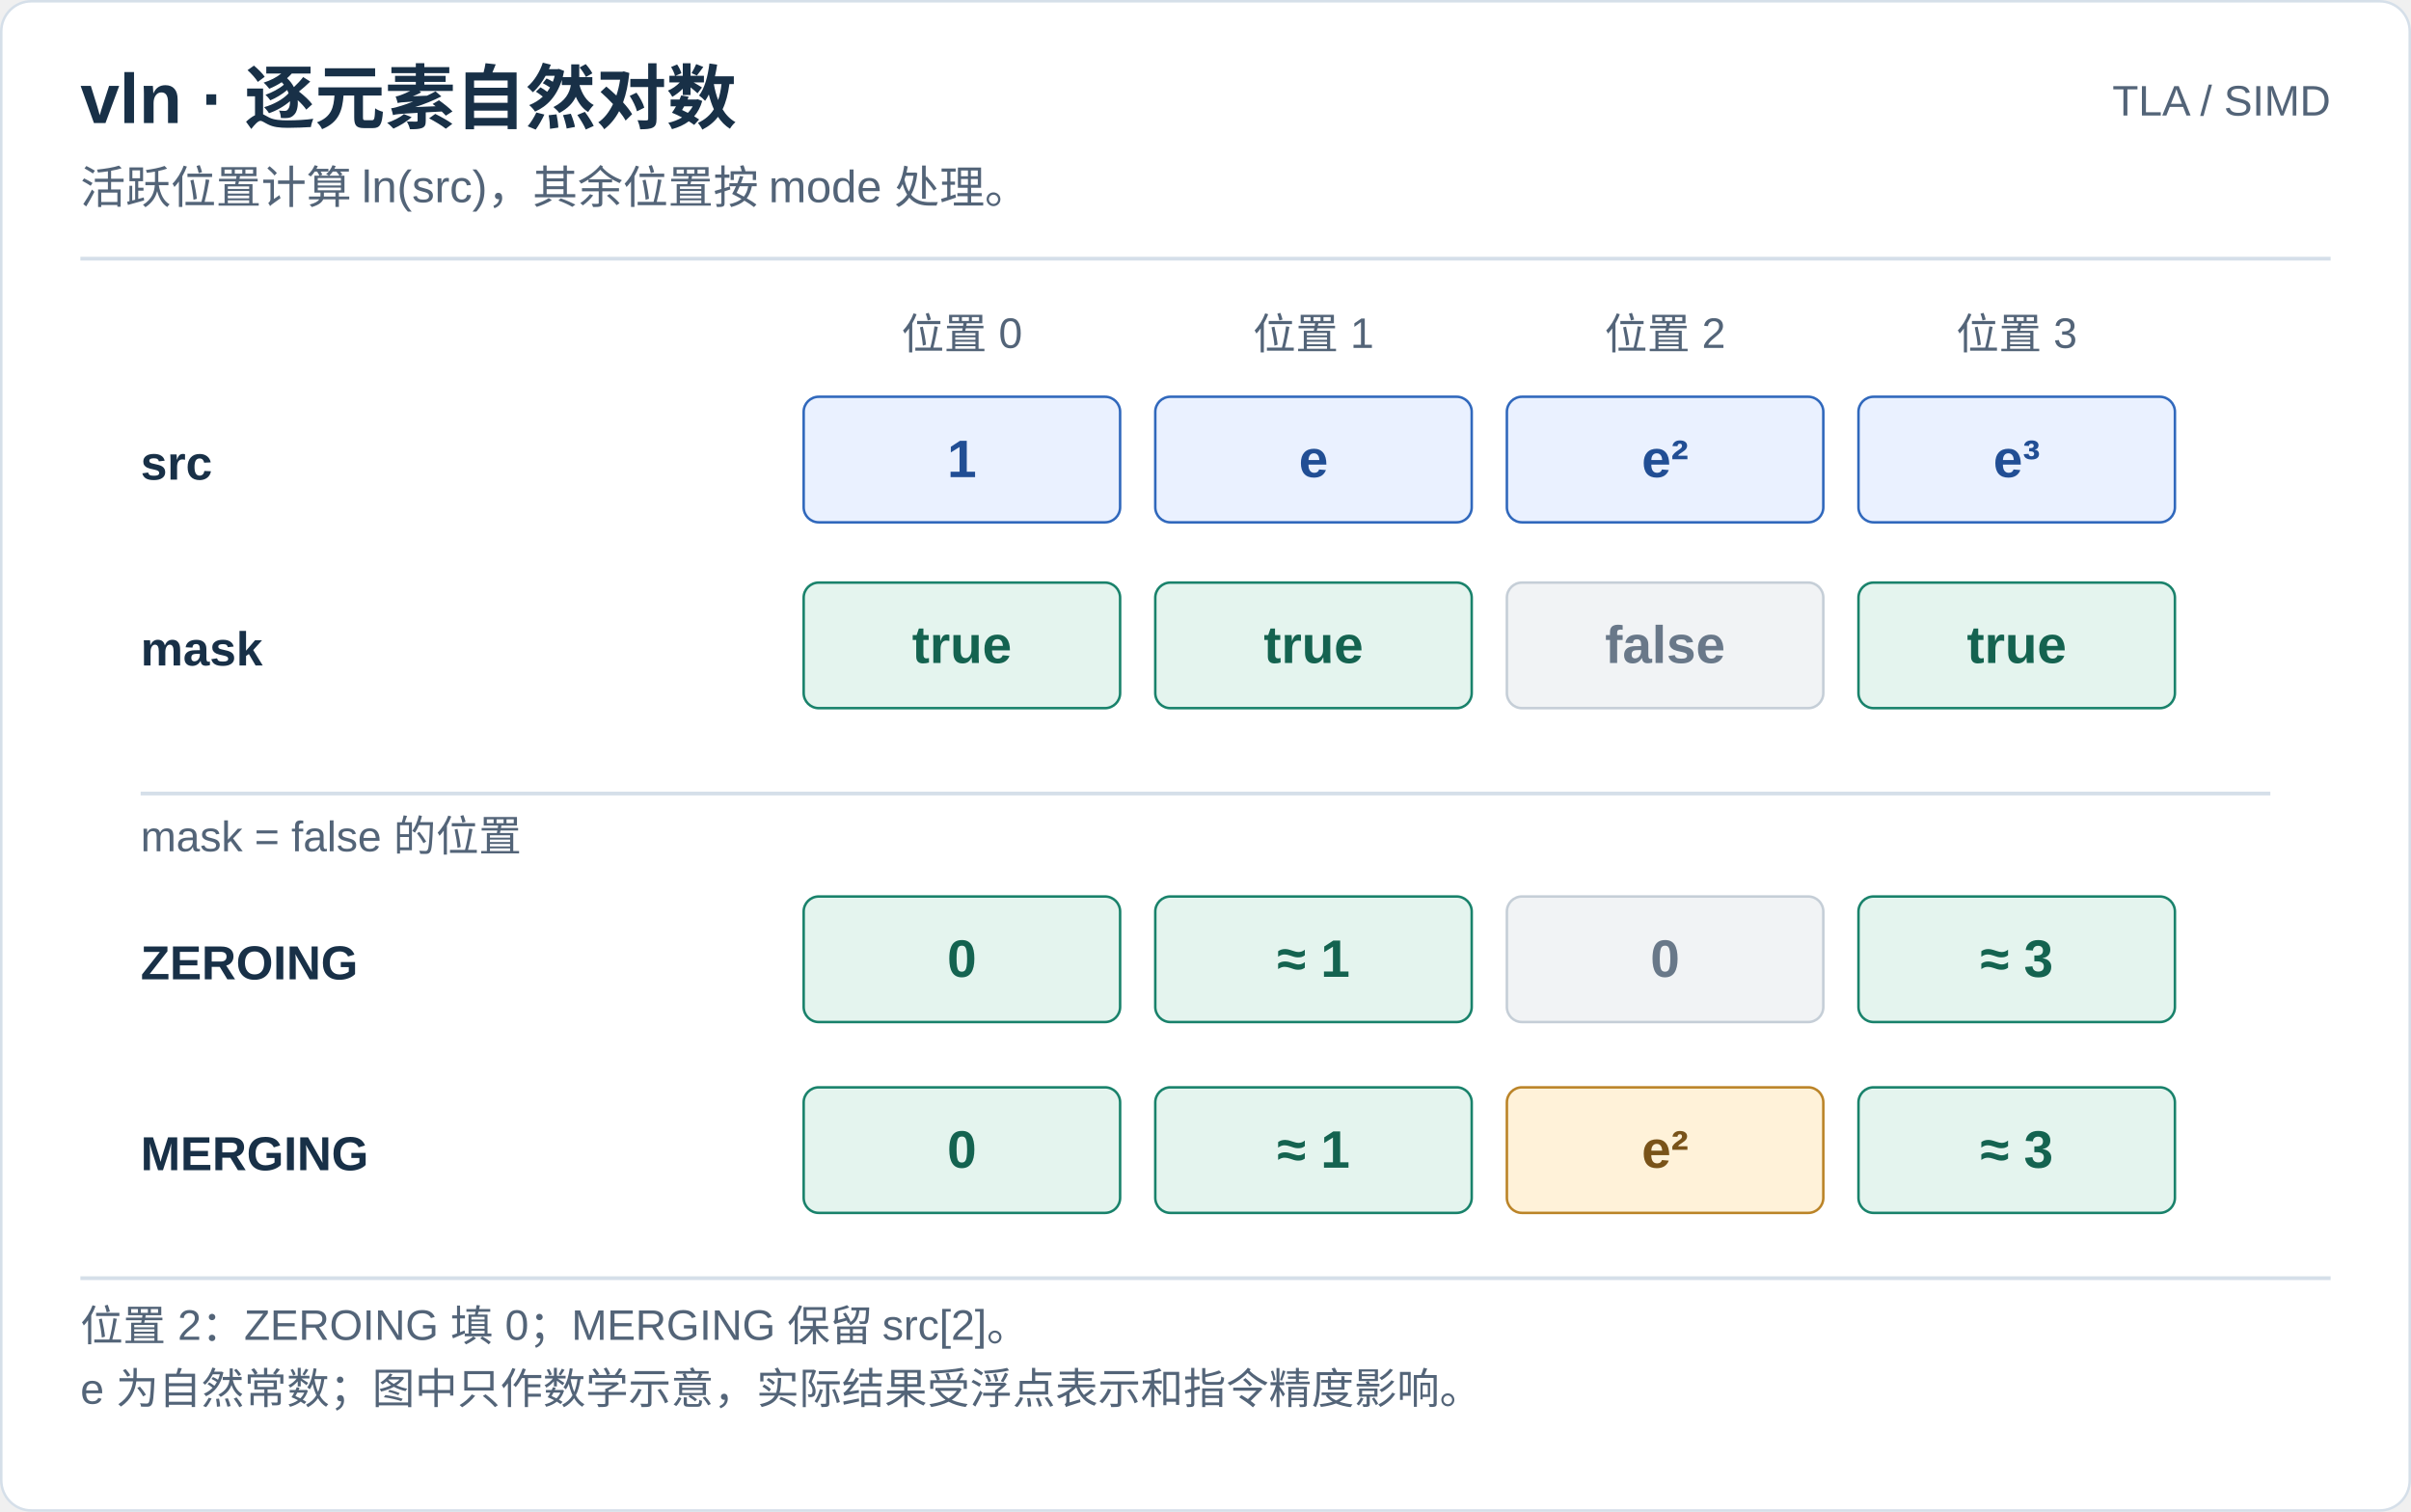
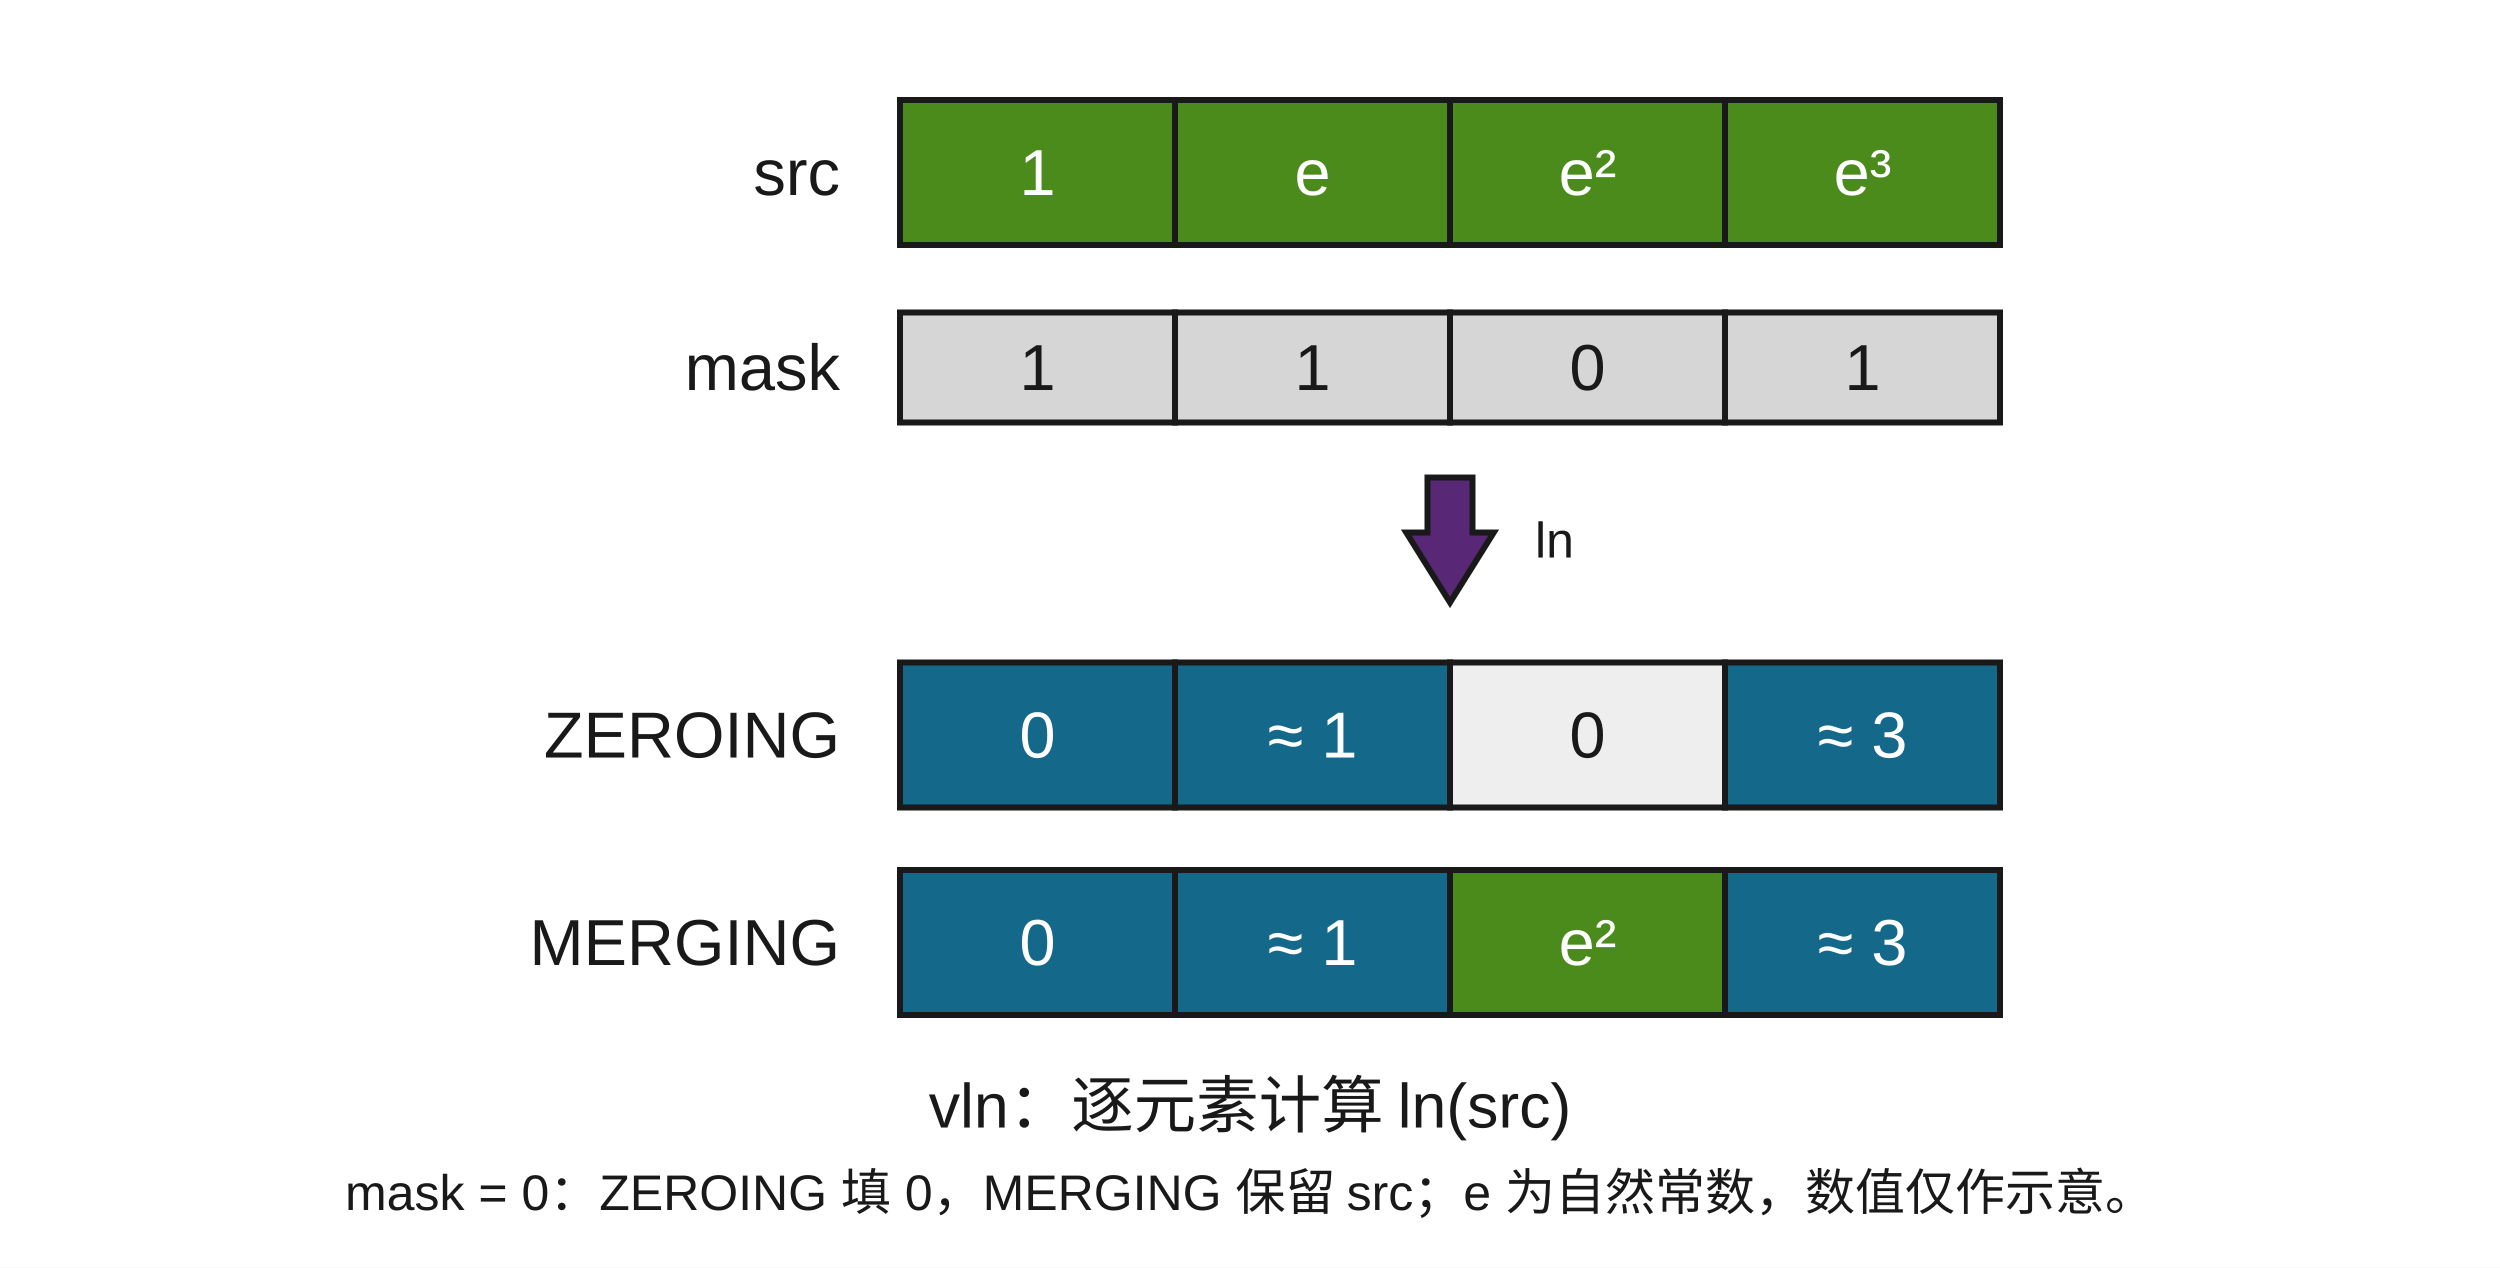
- <svg xmlns="http://www.w3.org/2000/svg" width="960" height="602" viewBox="0 0 960 602" role="img" aria-labelledby="title desc">
-   <defs>
-     <marker id="arrow" viewBox="0 0 10 10" refX="8.5" refY="5" markerWidth="6" markerHeight="6" orient="auto-start-reverse">
-       <path d="M 0 0 L 10 5 L 0 10 Z" fill="#8292A4" />
-     </marker>
-   </defs>
+ <svg xmlns="http://www.w3.org/2000/svg" width="1000" height="507" viewBox="0 0 1000 507" role="img" aria-labelledby="title desc">
  <style>
-     text { font-family: Arial, "Hiragino Sans GB", "Microsoft YaHei", "Noto Sans CJK SC", sans-serif; fill: #183047; }
-     .title { font-size: 28px; font-weight: 700; }
-     .subtitle { font-size: 18px; fill: #536478; }
-     .label { font-size: 19px; font-weight: 600; }
-     .small { font-size: 17px; fill: #536478; }
-     .index { font-size: 15px; fill: #697889; }
-     .cell { font-size: 21px; font-weight: 600; }
+     text { font-family: Arial, "Hiragino Sans GB", "Microsoft YaHei", "Noto Sans CJK SC", sans-serif; fill: #191919; font-size: 26px; }
+     .value { fill: #FFFFFF; }
+     .note { font-size: 20px; }
+     .index { font-size: 18px; }
+     .caption { font-size: 25px; }
  </style>
-   <rect x="0.5" y="0.5" width="959" height="601" rx="12" fill="#FFFFFF" stroke="#D5DFE9" />
-   <text x="32" y="49" class="title">vln · 逐元素自然对数</text>
-   <text x="928" y="46" class="small" text-anchor="end">TLA / SIMD</text>
-   <text x="32" y="81" class="subtitle">活跃位置计算 ln(src)，其余位置按 mode 处理。</text>
-   <line x1="32" y1="103" x2="928" y2="103" stroke="#D5DFE9" stroke-width="1.5" />
-   <text x="383.0" y="139" class="small" text-anchor="middle">位置 0</text>
-   <text x="523.0" y="139" class="small" text-anchor="middle">位置 1</text>
-   <text x="663.0" y="139" class="small" text-anchor="middle">位置 2</text>
-   <text x="803.0" y="139" class="small" text-anchor="middle">位置 3</text>
-   <text x="56" y="191" class="label">src</text>
-   <rect x="320" y="158" width="126" height="50" rx="6" fill="#EAF1FF" stroke="#3068BC" />
-   <text x="383.0" y="190.0" class="cell" text-anchor="middle" style="fill:#214E94">1</text>
-   <rect x="460" y="158" width="126" height="50" rx="6" fill="#EAF1FF" stroke="#3068BC" />
-   <text x="523.0" y="190.0" class="cell" text-anchor="middle" style="fill:#214E94">e</text>
-   <rect x="600" y="158" width="126" height="50" rx="6" fill="#EAF1FF" stroke="#3068BC" />
-   <text x="663.0" y="190.0" class="cell" text-anchor="middle" style="fill:#214E94">e²</text>
-   <rect x="740" y="158" width="126" height="50" rx="6" fill="#EAF1FF" stroke="#3068BC" />
-   <text x="803.0" y="190.0" class="cell" text-anchor="middle" style="fill:#214E94">e³</text>
-   <text x="56" y="265" class="label">mask</text>
-   <rect x="320" y="232" width="126" height="50" rx="6" fill="#E4F4EE" stroke="#19826B" />
-   <text x="383.0" y="264.0" class="cell" text-anchor="middle" style="fill:#146350">true</text>
-   <rect x="460" y="232" width="126" height="50" rx="6" fill="#E4F4EE" stroke="#19826B" />
-   <text x="523.0" y="264.0" class="cell" text-anchor="middle" style="fill:#146350">true</text>
-   <rect x="600" y="232" width="126" height="50" rx="6" fill="#F1F3F5" stroke="#C5CED7" />
-   <text x="663.0" y="264.0" class="cell" text-anchor="middle" style="fill:#697889">false</text>
-   <rect x="740" y="232" width="126" height="50" rx="6" fill="#E4F4EE" stroke="#19826B" />
-   <text x="803.0" y="264.0" class="cell" text-anchor="middle" style="fill:#146350">true</text>
-   <text x="56" y="390" class="label">ZEROING</text>
-   <rect x="320" y="357" width="126" height="50" rx="6" fill="#E4F4EE" stroke="#19826B" />
-   <text x="383.0" y="389.0" class="cell" text-anchor="middle" style="fill:#146350">0</text>
-   <rect x="460" y="357" width="126" height="50" rx="6" fill="#E4F4EE" stroke="#19826B" />
-   <text x="523.0" y="389.0" class="cell" text-anchor="middle" style="fill:#146350">≈ 1</text>
-   <rect x="600" y="357" width="126" height="50" rx="6" fill="#F1F3F5" stroke="#C5CED7" />
-   <text x="663.0" y="389.0" class="cell" text-anchor="middle" style="fill:#697889">0</text>
-   <rect x="740" y="357" width="126" height="50" rx="6" fill="#E4F4EE" stroke="#19826B" />
-   <text x="803.0" y="389.0" class="cell" text-anchor="middle" style="fill:#146350">≈ 3</text>
-   <text x="56" y="466" class="label">MERGING</text>
-   <rect x="320" y="433" width="126" height="50" rx="6" fill="#E4F4EE" stroke="#19826B" />
-   <text x="383.0" y="465.0" class="cell" text-anchor="middle" style="fill:#146350">0</text>
-   <rect x="460" y="433" width="126" height="50" rx="6" fill="#E4F4EE" stroke="#19826B" />
-   <text x="523.0" y="465.0" class="cell" text-anchor="middle" style="fill:#146350">≈ 1</text>
-   <rect x="600" y="433" width="126" height="50" rx="6" fill="#FFF2D9" stroke="#BB8428" />
-   <text x="663.0" y="465.0" class="cell" text-anchor="middle" style="fill:#795319">e²</text>
-   <rect x="740" y="433" width="126" height="50" rx="6" fill="#E4F4EE" stroke="#19826B" />
-   <text x="803.0" y="465.0" class="cell" text-anchor="middle" style="fill:#146350">≈ 3</text>
-   <line x1="56" y1="316" x2="904" y2="316" stroke="#D5DFE9" stroke-width="1.5" />
-   <text x="56" y="339" class="small">mask = false 的位置</text>
-   <line x1="32" y1="509" x2="928" y2="509" stroke="#D5DFE9" stroke-width="1.5" />
-   <text x="32" y="534" class="small">位置 2：ZEROING 填 0；MERGING 保留 src[2]。</text>
-   <text x="32" y="559" class="small">e 为自然常数；图中只作数学示意，实际结果受浮点表示和指令精度影响。</text>
+   <rect width="1000" height="507" fill="#FFFFFF" />
+   <g id="src">
+     <rect x="360" y="40" width="110" height="58" fill="#4B8B1B" stroke="#191919" stroke-width="2.4" />
+     <text x="415" y="78" text-anchor="middle" class="value">1</text>
+     <rect x="470" y="40" width="110" height="58" fill="#4B8B1B" stroke="#191919" stroke-width="2.4" />
+     <text x="525" y="78" text-anchor="middle" class="value">e</text>
+     <rect x="580" y="40" width="110" height="58" fill="#4B8B1B" stroke="#191919" stroke-width="2.4" />
+     <text x="635" y="78" text-anchor="middle" class="value">e²</text>
+     <rect x="690" y="40" width="110" height="58" fill="#4B8B1B" stroke="#191919" stroke-width="2.4" />
+     <text x="745" y="78" text-anchor="middle" class="value">e³</text>
+   </g>
+   <text x="336" y="78" text-anchor="end">src</text>
+   <g id="mask">
+     <rect x="360" y="125" width="110" height="44" fill="#D6D6D6" stroke="#191919" stroke-width="2.4" />
+     <text x="415" y="156" text-anchor="middle" class="value" style="fill:#191919">1</text>
+     <rect x="470" y="125" width="110" height="44" fill="#D6D6D6" stroke="#191919" stroke-width="2.4" />
+     <text x="525" y="156" text-anchor="middle" class="value" style="fill:#191919">1</text>
+     <rect x="580" y="125" width="110" height="44" fill="#D6D6D6" stroke="#191919" stroke-width="2.4" />
+     <text x="635" y="156" text-anchor="middle" class="value" style="fill:#191919">0</text>
+     <rect x="690" y="125" width="110" height="44" fill="#D6D6D6" stroke="#191919" stroke-width="2.4" />
+     <text x="745" y="156" text-anchor="middle" class="value" style="fill:#191919">1</text>
+   </g>
+   <text x="336" y="156" text-anchor="end">mask</text>
+   <polygon points="571,191 589,191 589,213 597.5,213 580,241 562.5,213 571,213" fill="#582877" stroke="#191919" stroke-width="2.4" />
+   <text x="614" y="223" text-anchor="start" class="note">ln</text>
+   <g id="zeroing">
+     <rect x="360" y="265" width="110" height="58" fill="#146889" stroke="#191919" stroke-width="2.4" />
+     <text x="415" y="303" text-anchor="middle" class="value">0</text>
+     <rect x="470" y="265" width="110" height="58" fill="#146889" stroke="#191919" stroke-width="2.4" />
+     <text x="525" y="303" text-anchor="middle" class="value">≈ 1</text>
+     <rect x="580" y="265" width="110" height="58" fill="#EEEEEE" stroke="#191919" stroke-width="2.4" />
+     <text x="635" y="303" text-anchor="middle" class="value" style="fill:#191919">0</text>
+     <rect x="690" y="265" width="110" height="58" fill="#146889" stroke="#191919" stroke-width="2.4" />
+     <text x="745" y="303" text-anchor="middle" class="value">≈ 3</text>
+   </g>
+   <text x="336" y="303" text-anchor="end">ZEROING</text>
+   <g id="merging">
+     <rect x="360" y="348" width="110" height="58" fill="#146889" stroke="#191919" stroke-width="2.4" />
+     <text x="415" y="386" text-anchor="middle" class="value">0</text>
+     <rect x="470" y="348" width="110" height="58" fill="#146889" stroke="#191919" stroke-width="2.4" />
+     <text x="525" y="386" text-anchor="middle" class="value">≈ 1</text>
+     <rect x="580" y="348" width="110" height="58" fill="#4B8B1B" stroke="#191919" stroke-width="2.4" />
+     <text x="635" y="386" text-anchor="middle" class="value">e²</text>
+     <rect x="690" y="348" width="110" height="58" fill="#146889" stroke="#191919" stroke-width="2.4" />
+     <text x="745" y="386" text-anchor="middle" class="value">≈ 3</text>
+   </g>
+   <text x="336" y="386" text-anchor="end">MERGING</text>
+   <text x="500" y="451" text-anchor="middle" class="caption">vln：逐元素计算 ln(src)</text>
+   <text x="500" y="484" text-anchor="middle" class="note">mask = 0：ZEROING 填 0，MERGING 保留 src；e 为自然常数，数值仅作示意。</text>
</svg>
